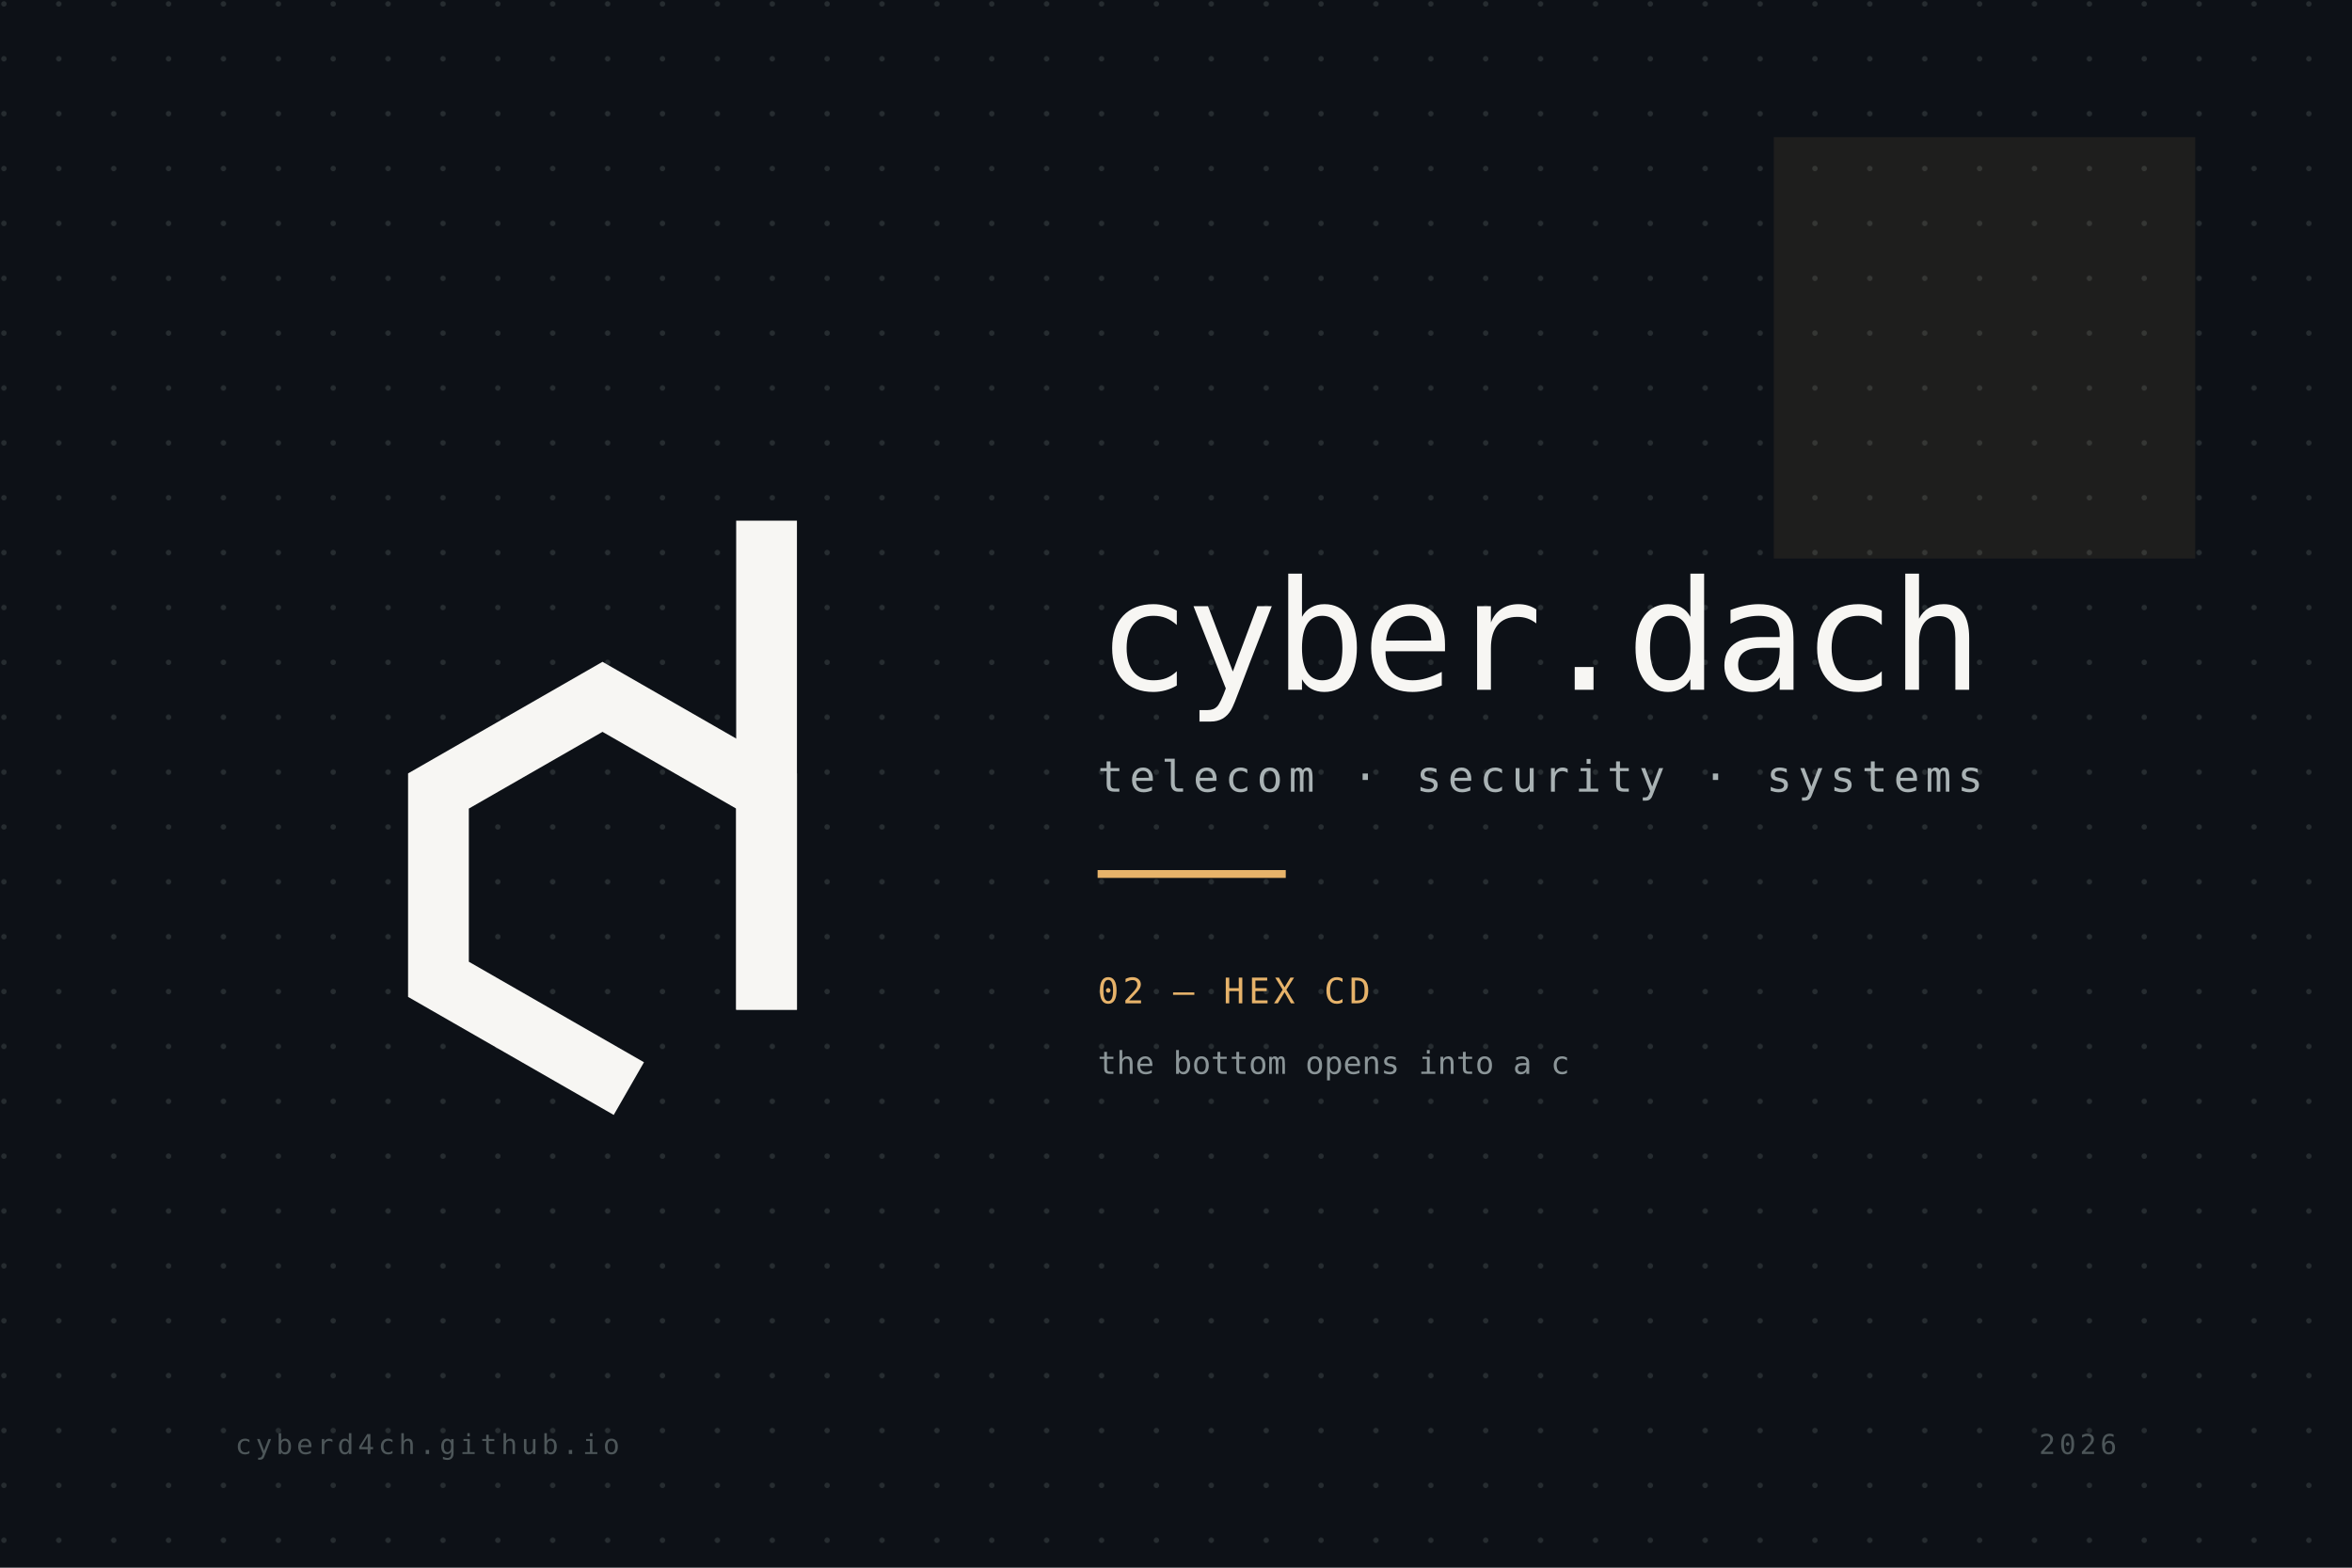
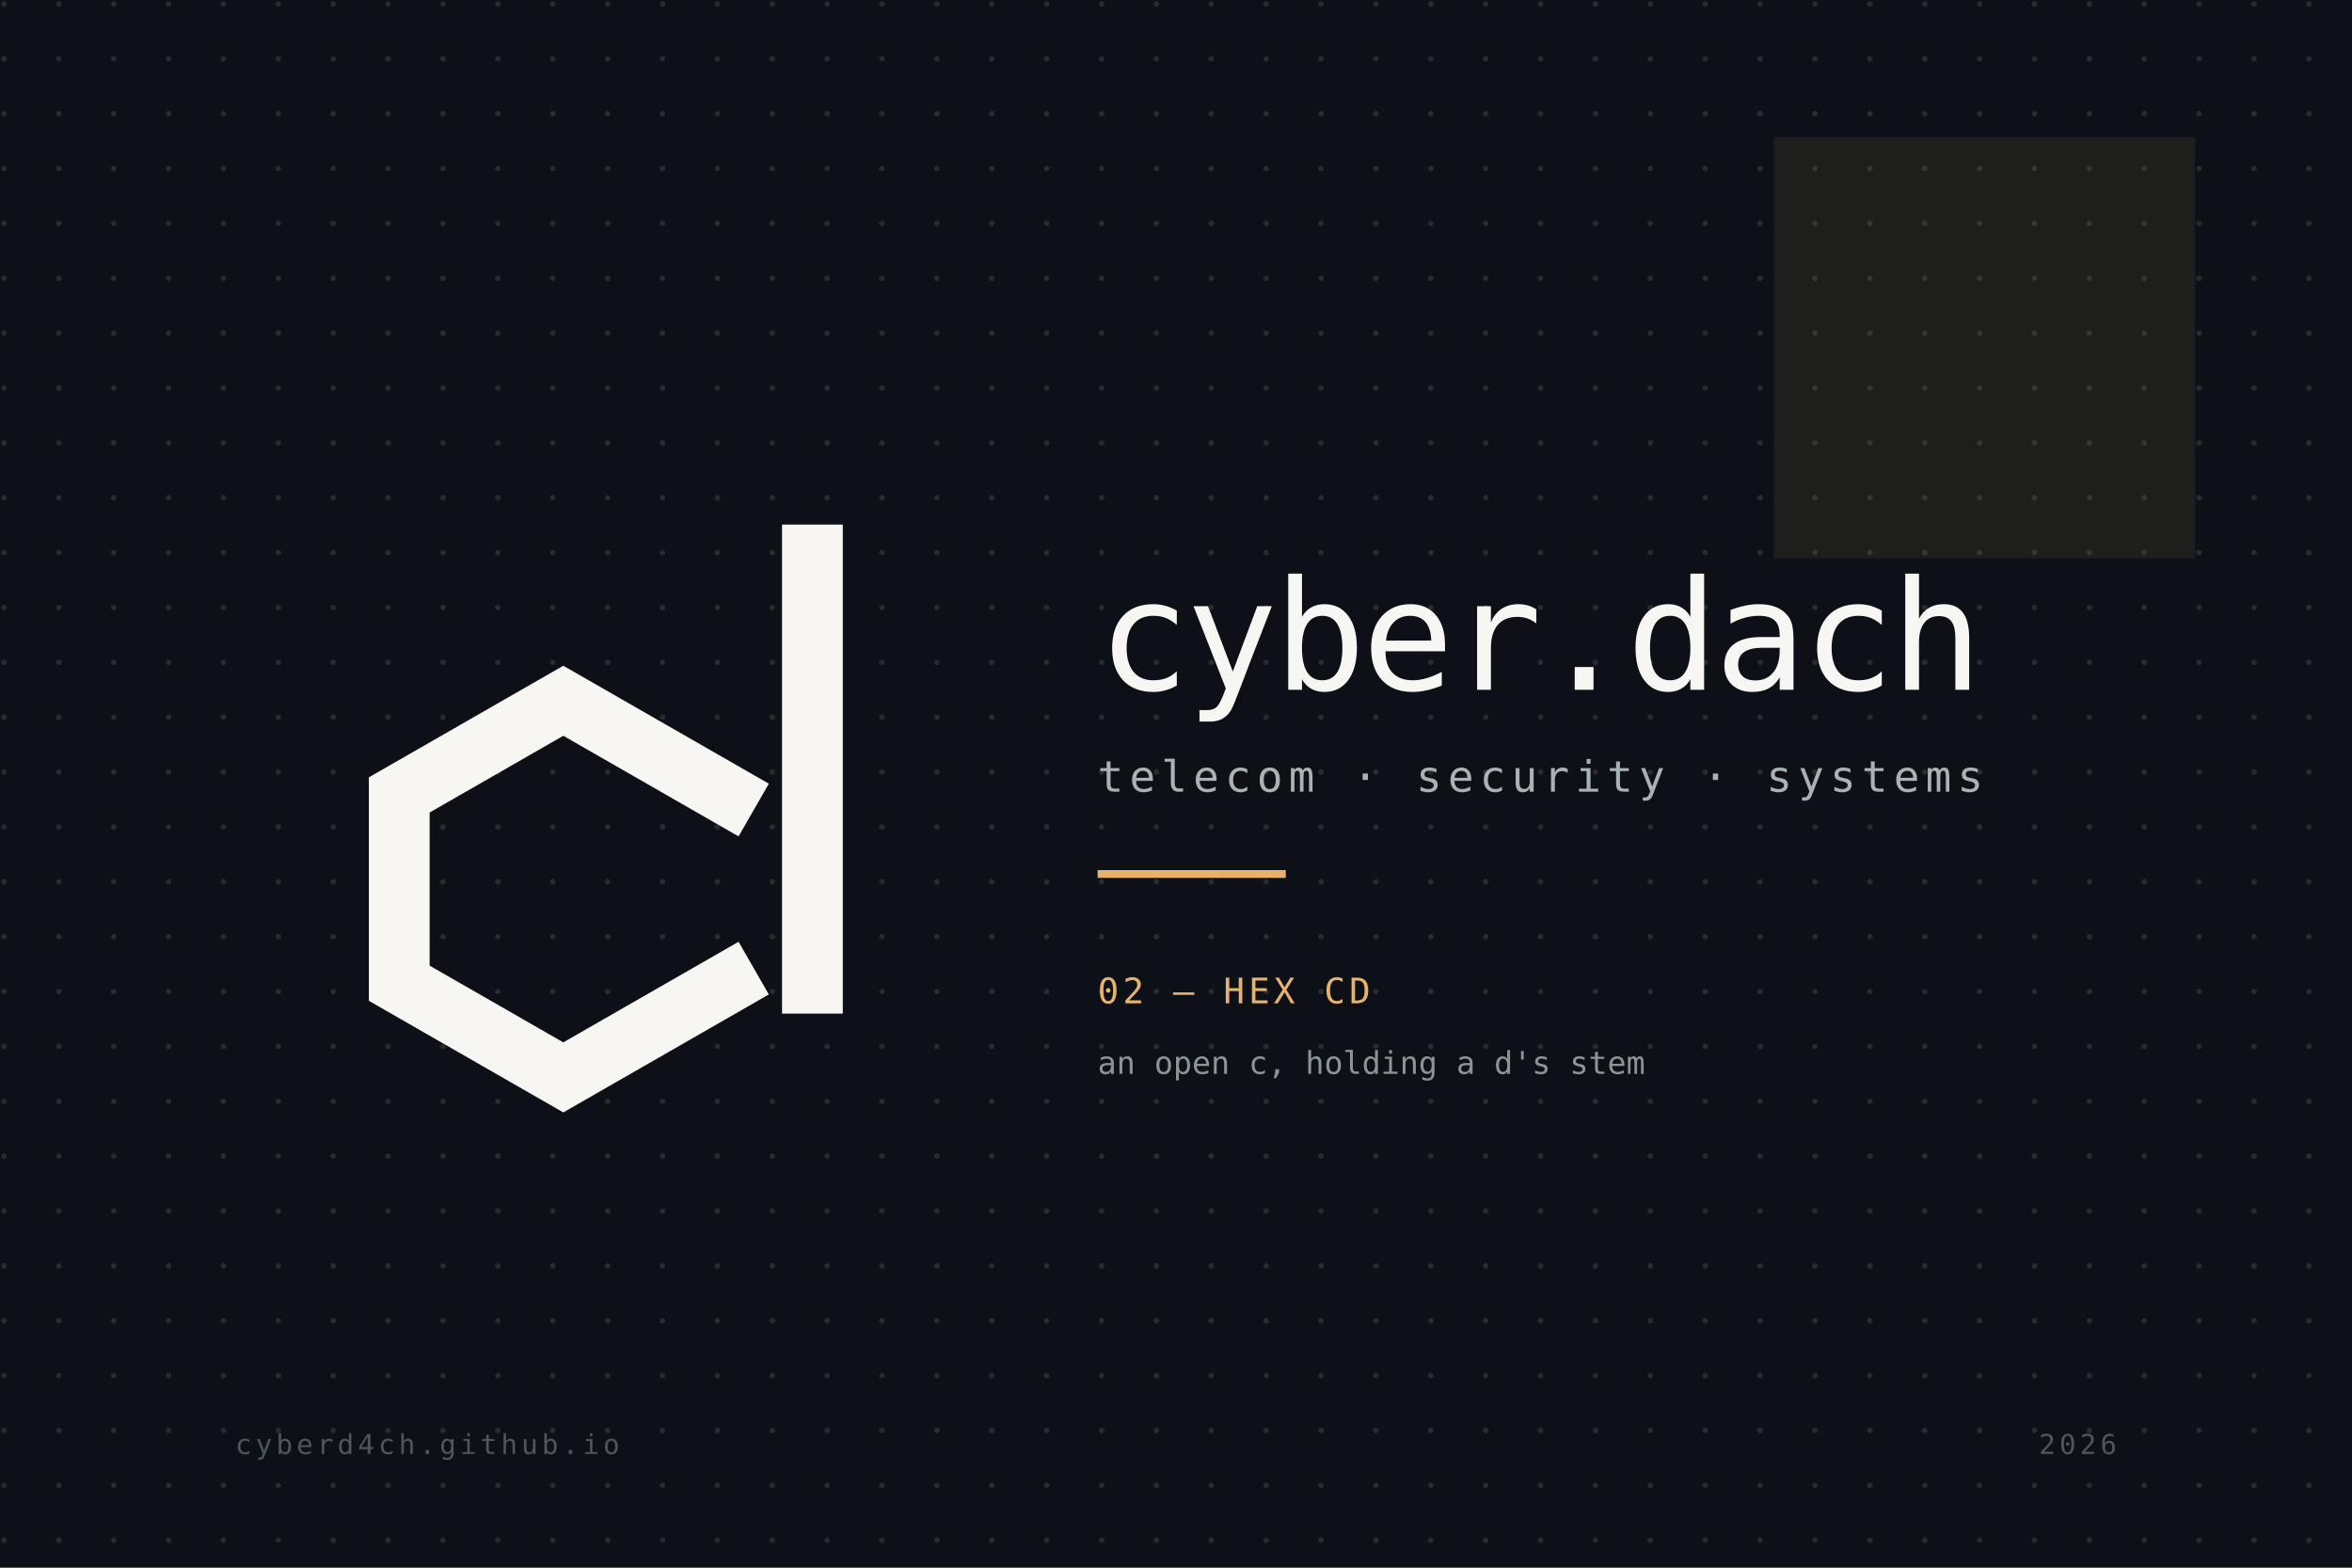
<svg xmlns="http://www.w3.org/2000/svg" viewBox="0 0 1200 800" role="img" aria-label="cyber.dach — hex cd concept">
  <defs>
    <pattern id="dotsB" width="28" height="28" patternUnits="userSpaceOnUse">
      <circle cx="2" cy="2" r="1.4" fill="#262c30" />
    </pattern>
  </defs>
  <rect width="1200" height="800" fill="#0d1117" />
  <rect width="1200" height="800" fill="url(#dotsB)" />
  <rect x="905" y="70" width="215" height="215" fill="#e7b36a" opacity="0.08" />
-   <g transform="translate(140,213) scale(1.55)" fill="none" stroke="#f7f6f3" stroke-width="20" stroke-linejoin="miter" stroke-linecap="square">
-     <path d="M162 185 V123 L108 92 L54 123 L54 185 L108 216" />
-     <path d="M162 44 V185" />
+   <g transform="translate(120,215) scale(1.55)" fill="none" stroke="#f7f6f3" stroke-width="20" stroke-linejoin="miter" stroke-linecap="square">
+     <path d="M162 123 L108 92 L54 123 L54 185 L108 216 L162 185" />
+     <path d="M190 44 V185" />
  </g>
  <text x="560" y="352" fill="#f7f6f3" font-family="'IBM Plex Mono', Menlo, monospace" font-size="78" letter-spacing="-2">cyber.dach</text>
  <text x="560" y="404" fill="#a9b2b4" font-family="'IBM Plex Mono', Menlo, monospace" font-size="22" letter-spacing="3">telecom · security · systems</text>
  <rect x="560" y="444" width="96" height="4" fill="#e7b36a" />
  <text x="560" y="512" fill="#e7b36a" font-family="'IBM Plex Mono', Menlo, monospace" font-size="18" letter-spacing="2">02 — HEX CD</text>
-   <text x="560" y="548" fill="#8b9598" font-family="'IBM Plex Mono', Menlo, monospace" font-size="16">the bottom opens into a c</text>
+   <text x="560" y="548" fill="#8b9598" font-family="'IBM Plex Mono', Menlo, monospace" font-size="16">an open c, holding a d's stem</text>
  <text x="120" y="742" fill="#4d5659" font-family="'IBM Plex Mono', Menlo, monospace" font-size="14" letter-spacing="2">cyberd4ch.github.io</text>
  <text x="1080" y="742" fill="#4d5659" font-family="'IBM Plex Mono', Menlo, monospace" font-size="14" letter-spacing="2" text-anchor="end">2026</text>
</svg>
